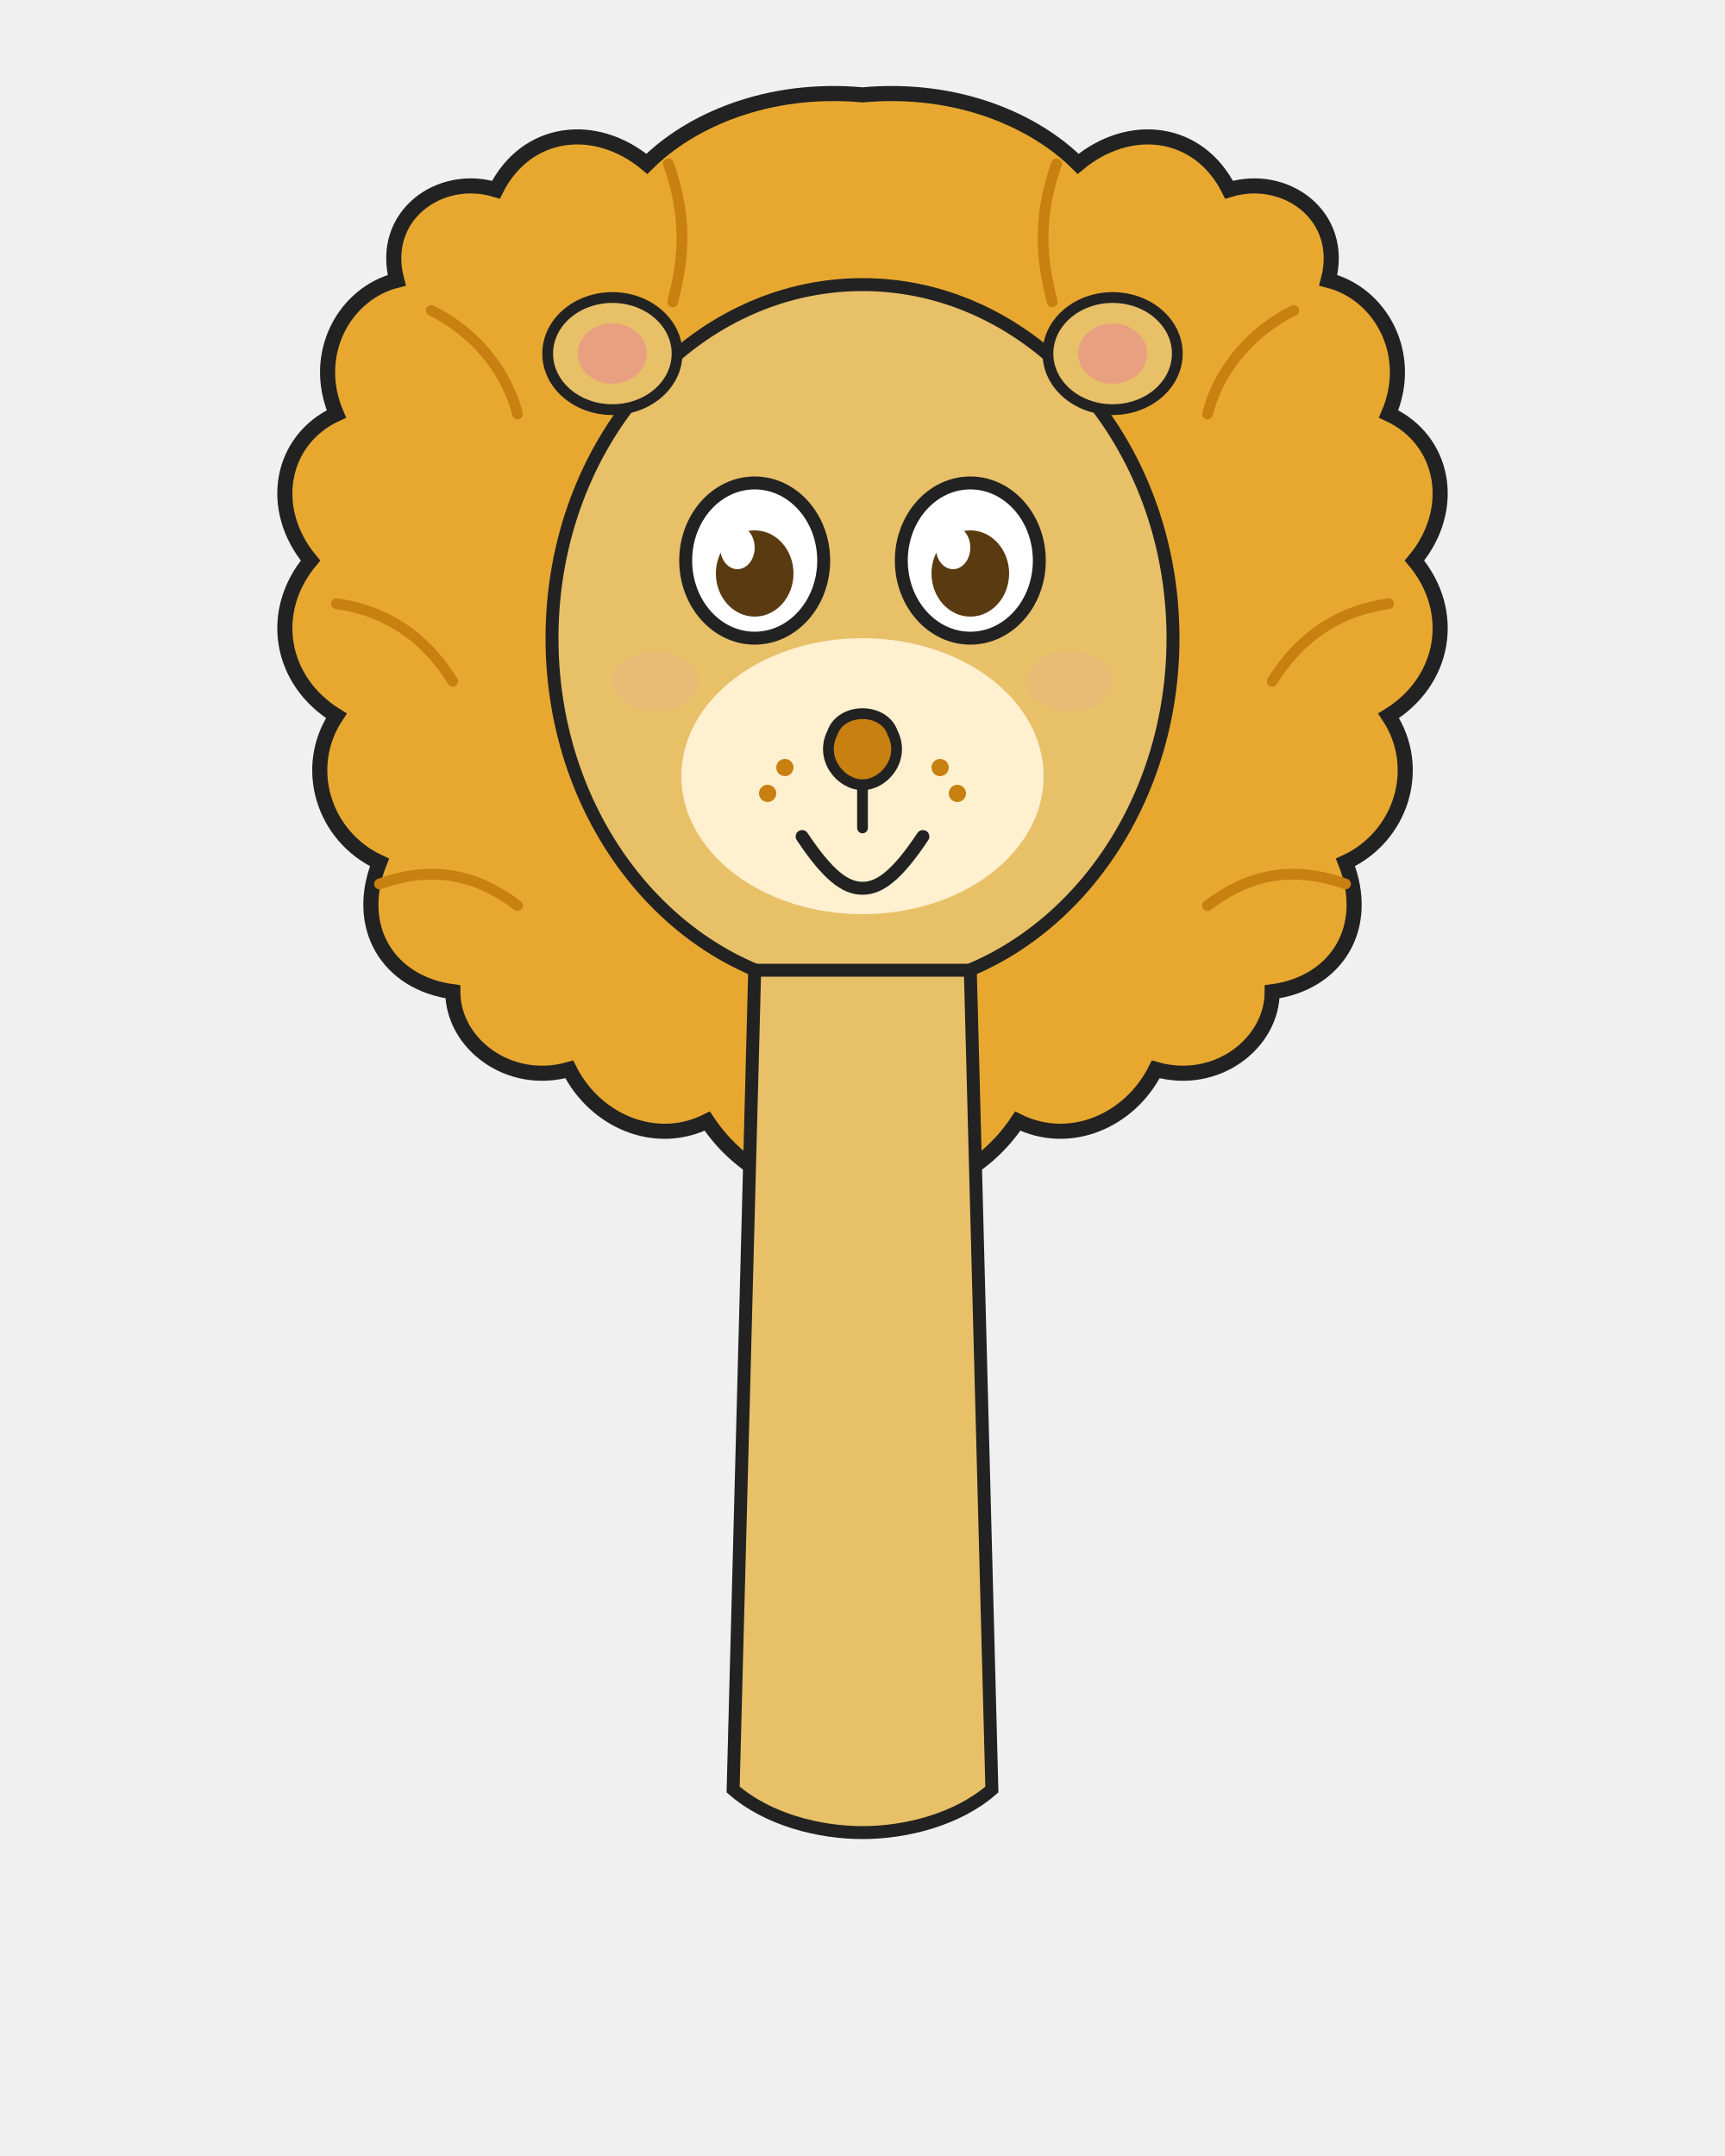
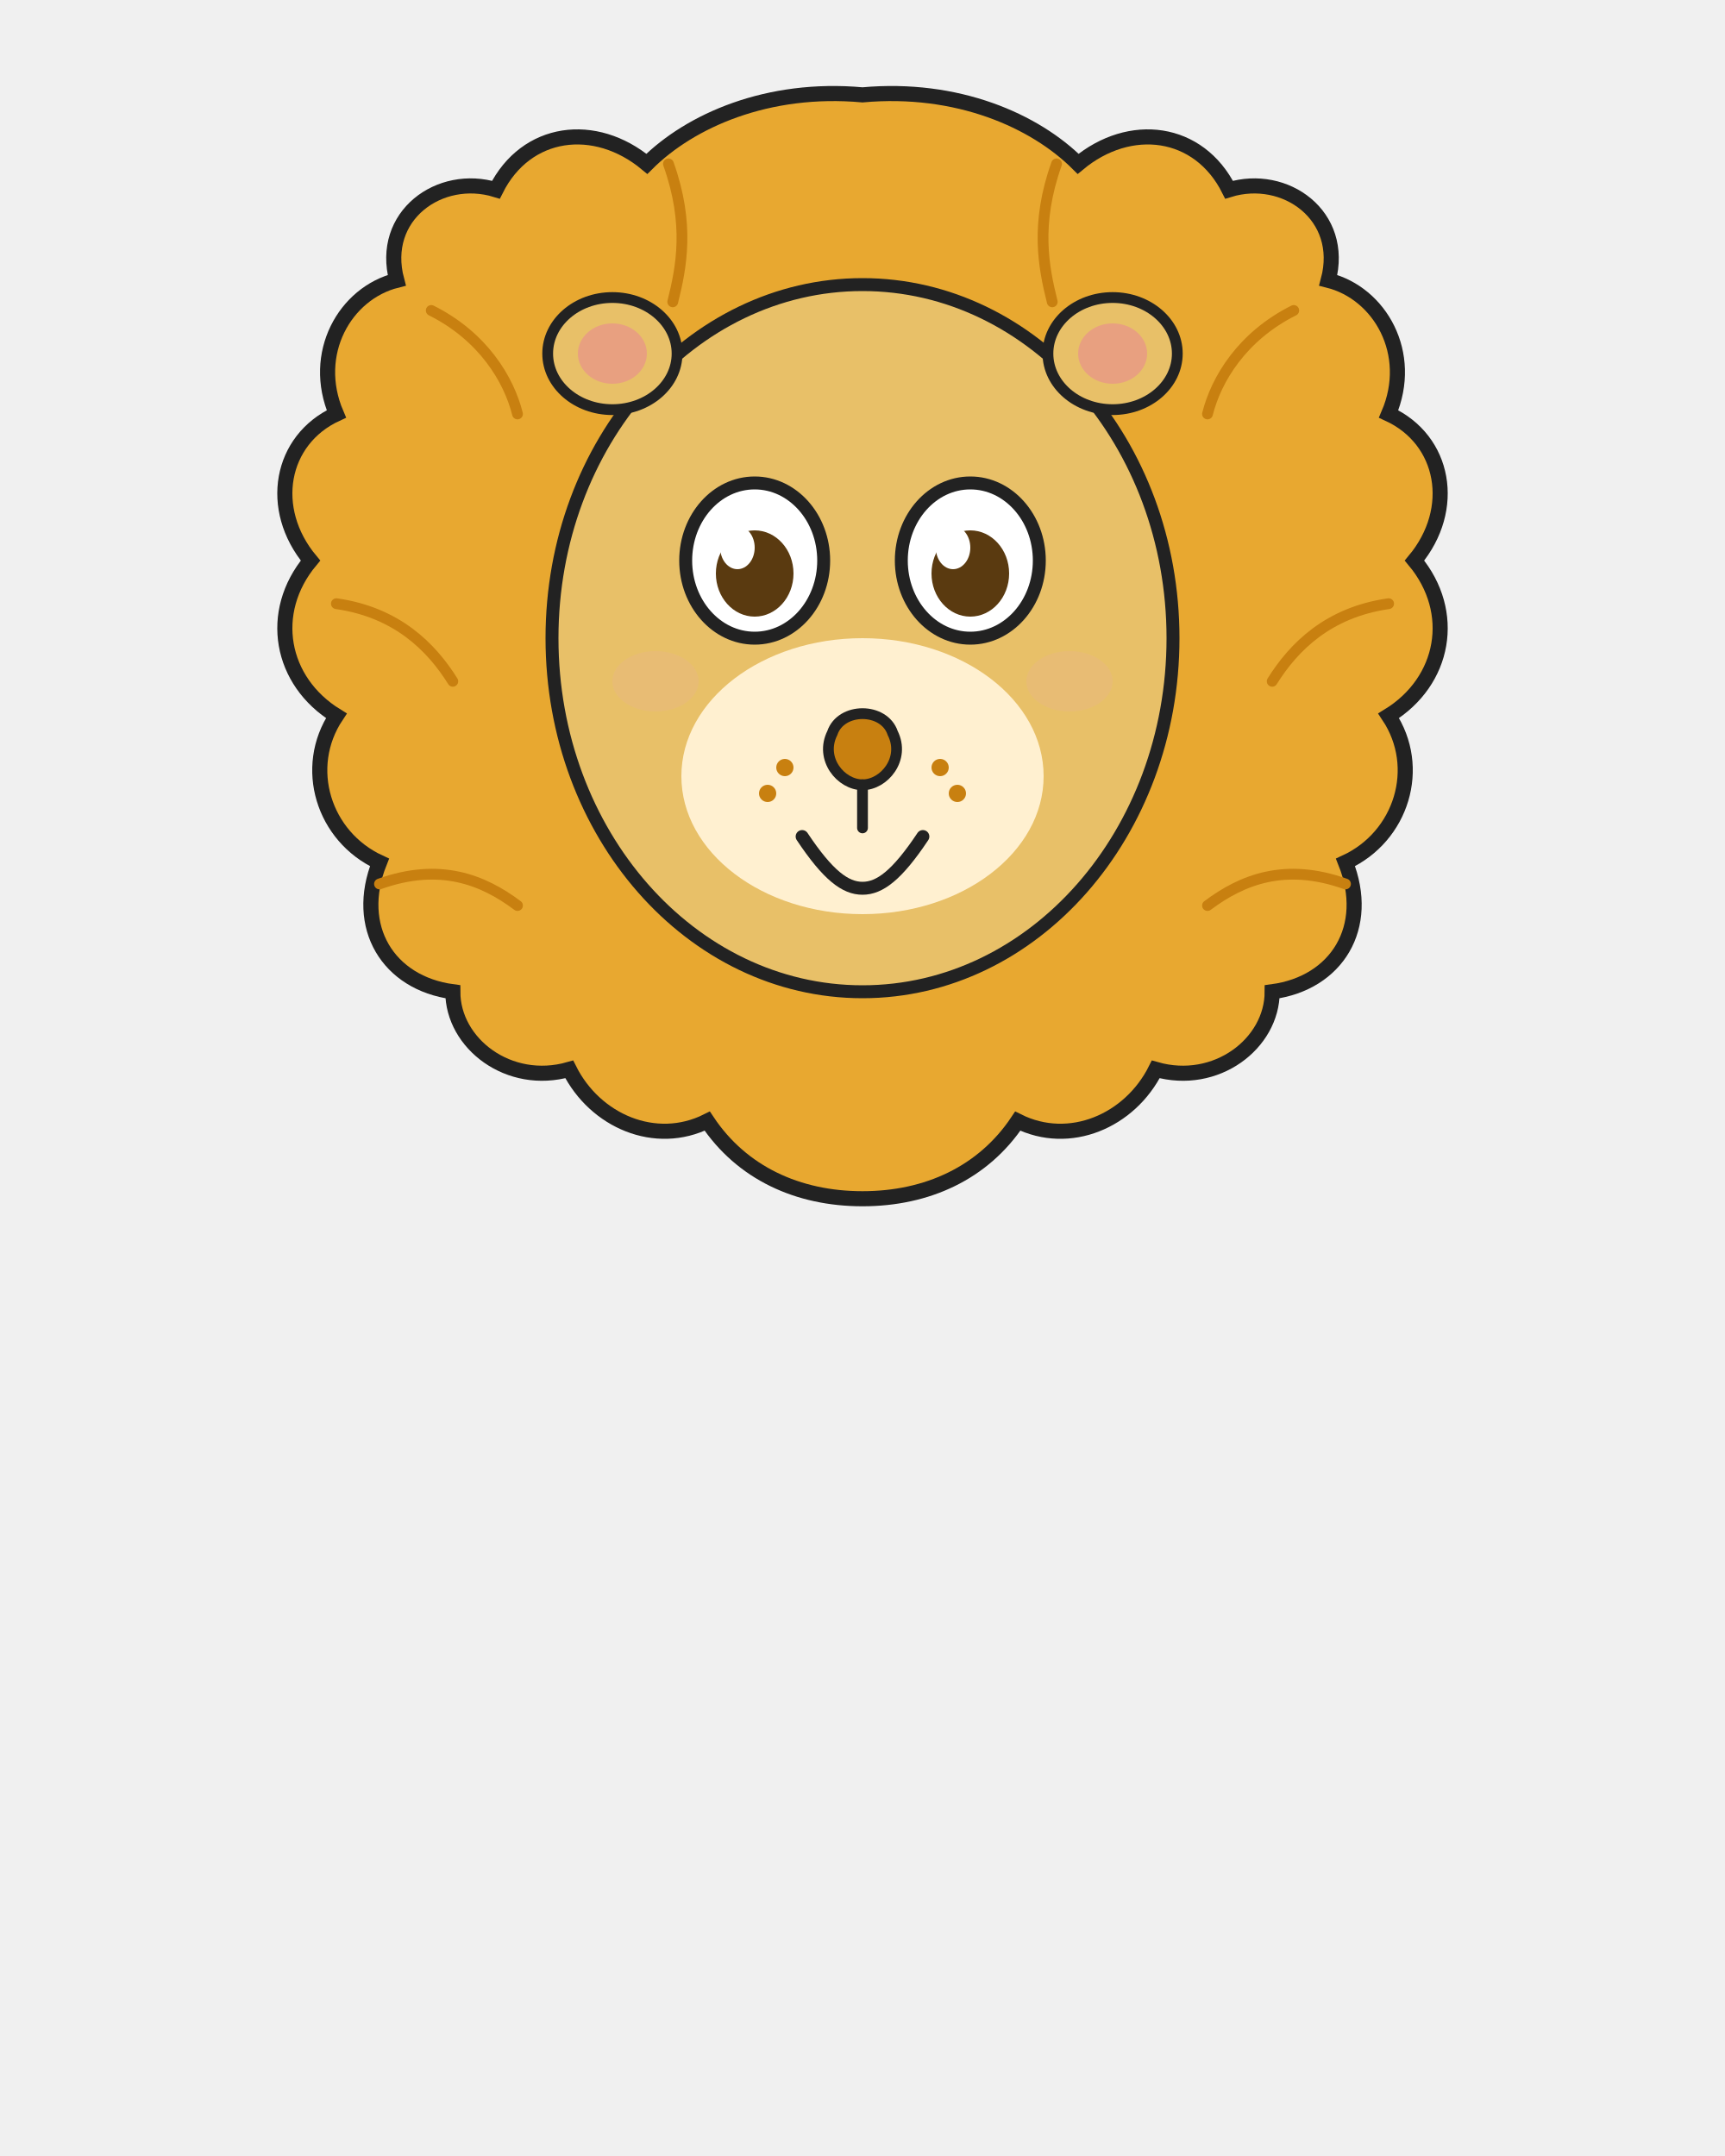
<svg xmlns="http://www.w3.org/2000/svg" viewBox="0 0 400 500">
  <path d="M200,22 C222,20 240,28 250,38 C262,28 278,30 285,44 C298,40 312,50 308,65 C320,68 328,82 322,96 C335,102 338,118 328,130 C338,142 335,158 322,166 C330,178 325,194 312,200 C318,215 310,228 295,230 C295,242 282,252 268,248 C262,260 248,266 236,260 C228,272 215,278 200,278 C185,278 172,272 164,260 C152,266 138,260 132,248 C118,252 105,242 105,230 C90,228 82,215 88,200 C75,194 70,178 78,166 C65,158 62,142 72,130 C62,118 65,102 78,96 C72,82 80,68 92,65 C88,50 102,40 115,44 C122,30 138,28 150,38 C160,28 178,20 200,22Z" fill="#E8A830" stroke="#222" stroke-width="3.5" />
  <path d="M155,38 C160,52 158,62 156,70" fill="none" stroke="#C88010" stroke-width="2.5" stroke-linecap="round" />
  <path d="M245,38 C240,52 242,62 244,70" fill="none" stroke="#C88010" stroke-width="2.5" stroke-linecap="round" />
  <path d="M100,72 C112,78 118,88 120,96" fill="none" stroke="#C88010" stroke-width="2.5" stroke-linecap="round" />
  <path d="M300,72 C288,78 282,88 280,96" fill="none" stroke="#C88010" stroke-width="2.5" stroke-linecap="round" />
  <path d="M78,140 C92,142 100,150 105,158" fill="none" stroke="#C88010" stroke-width="2.5" stroke-linecap="round" />
  <path d="M322,140 C308,142 300,150 295,158" fill="none" stroke="#C88010" stroke-width="2.5" stroke-linecap="round" />
  <path d="M88,205 C102,200 112,204 120,210" fill="none" stroke="#C88010" stroke-width="2.5" stroke-linecap="round" />
  <path d="M312,205 C298,200 288,204 280,210" fill="none" stroke="#C88010" stroke-width="2.5" stroke-linecap="round" />
  <ellipse cx="200" cy="148" rx="72" ry="82" fill="#E8C068" stroke="#222" stroke-width="3" />
  <ellipse cx="142" cy="82" rx="15" ry="13" fill="#E8C068" stroke="#222" stroke-width="2.5" />
  <ellipse cx="142" cy="82" rx="8" ry="7" fill="#E8A080" stroke="none" />
  <ellipse cx="258" cy="82" rx="15" ry="13" fill="#E8C068" stroke="#222" stroke-width="2.5" />
  <ellipse cx="258" cy="82" rx="8" ry="7" fill="#E8A080" stroke="none" />
  <ellipse cx="200" cy="180" rx="42" ry="32" fill="#FFF0D0" stroke="none" />
  <ellipse cx="175" cy="130" rx="16" ry="18" fill="#FFFFFF" stroke="#222" stroke-width="3" />
  <ellipse cx="175" cy="133" rx="9" ry="10" fill="#5A3A10" />
  <ellipse cx="171" cy="127" rx="4" ry="5" fill="#FFFFFF" />
  <ellipse cx="225" cy="130" rx="16" ry="18" fill="#FFFFFF" stroke="#222" stroke-width="3" />
  <ellipse cx="225" cy="133" rx="9" ry="10" fill="#5A3A10" />
  <ellipse cx="221" cy="127" rx="4" ry="5" fill="#FFFFFF" />
  <path d="M193,170 C195,164 205,164 207,170 C210,176 205,182 200,182 C195,182 190,176 193,170Z" fill="#C88010" stroke="#222" stroke-width="2.5" />
  <line x1="200" y1="182" x2="200" y2="192" stroke="#222" stroke-width="2.5" stroke-linecap="round" />
  <path d="M186,194 C192,203 196,206 200,206 C204,206 208,203 214,194" fill="none" stroke="#222" stroke-width="3" stroke-linecap="round" />
  <circle cx="182" cy="178" r="2" fill="#C88010" />
  <circle cx="178" cy="184" r="2" fill="#C88010" />
  <circle cx="218" cy="178" r="2" fill="#C88010" />
  <circle cx="222" cy="184" r="2" fill="#C88010" />
  <ellipse cx="152" cy="158" rx="10" ry="7" fill="#E8B880" opacity="0.5" />
  <ellipse cx="248" cy="158" rx="10" ry="7" fill="#E8B880" opacity="0.5" />
-   <path d="M175,225 L170,415 C178,422 190,425 200,425 C210,425 222,422 230,415 L225,225Z" fill="#E8C068" stroke="#222" stroke-width="3" />
</svg>
